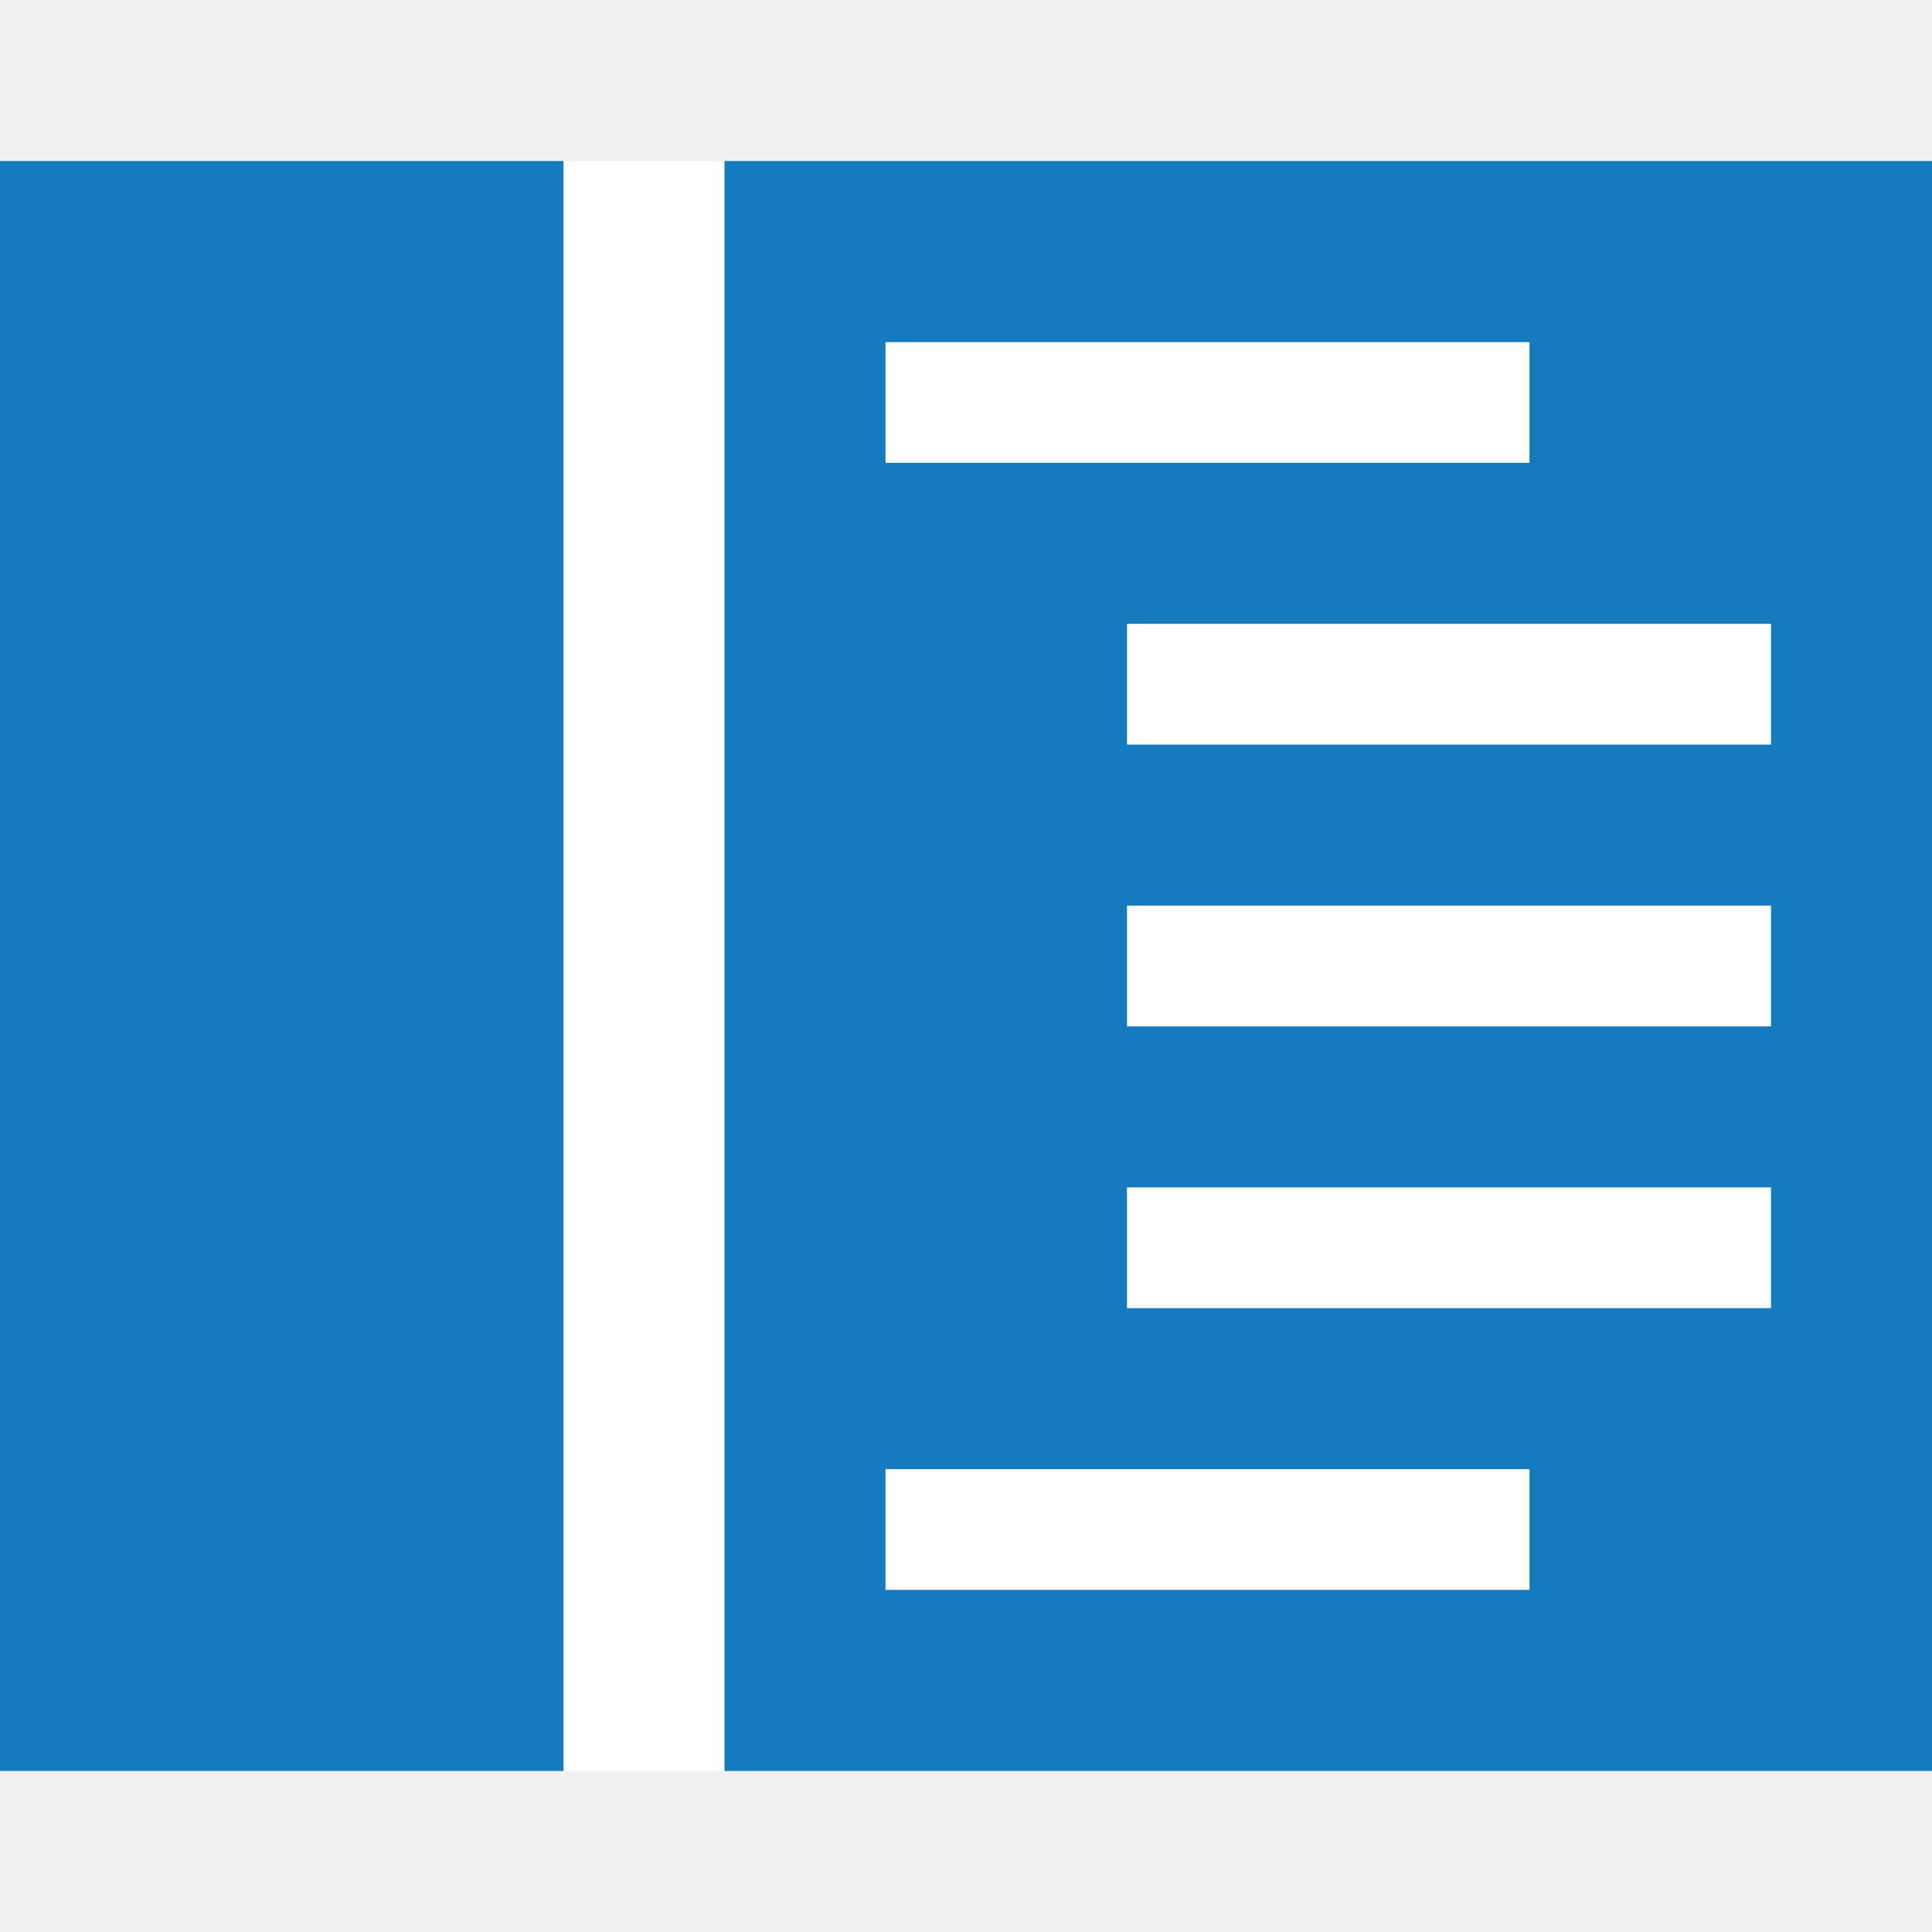
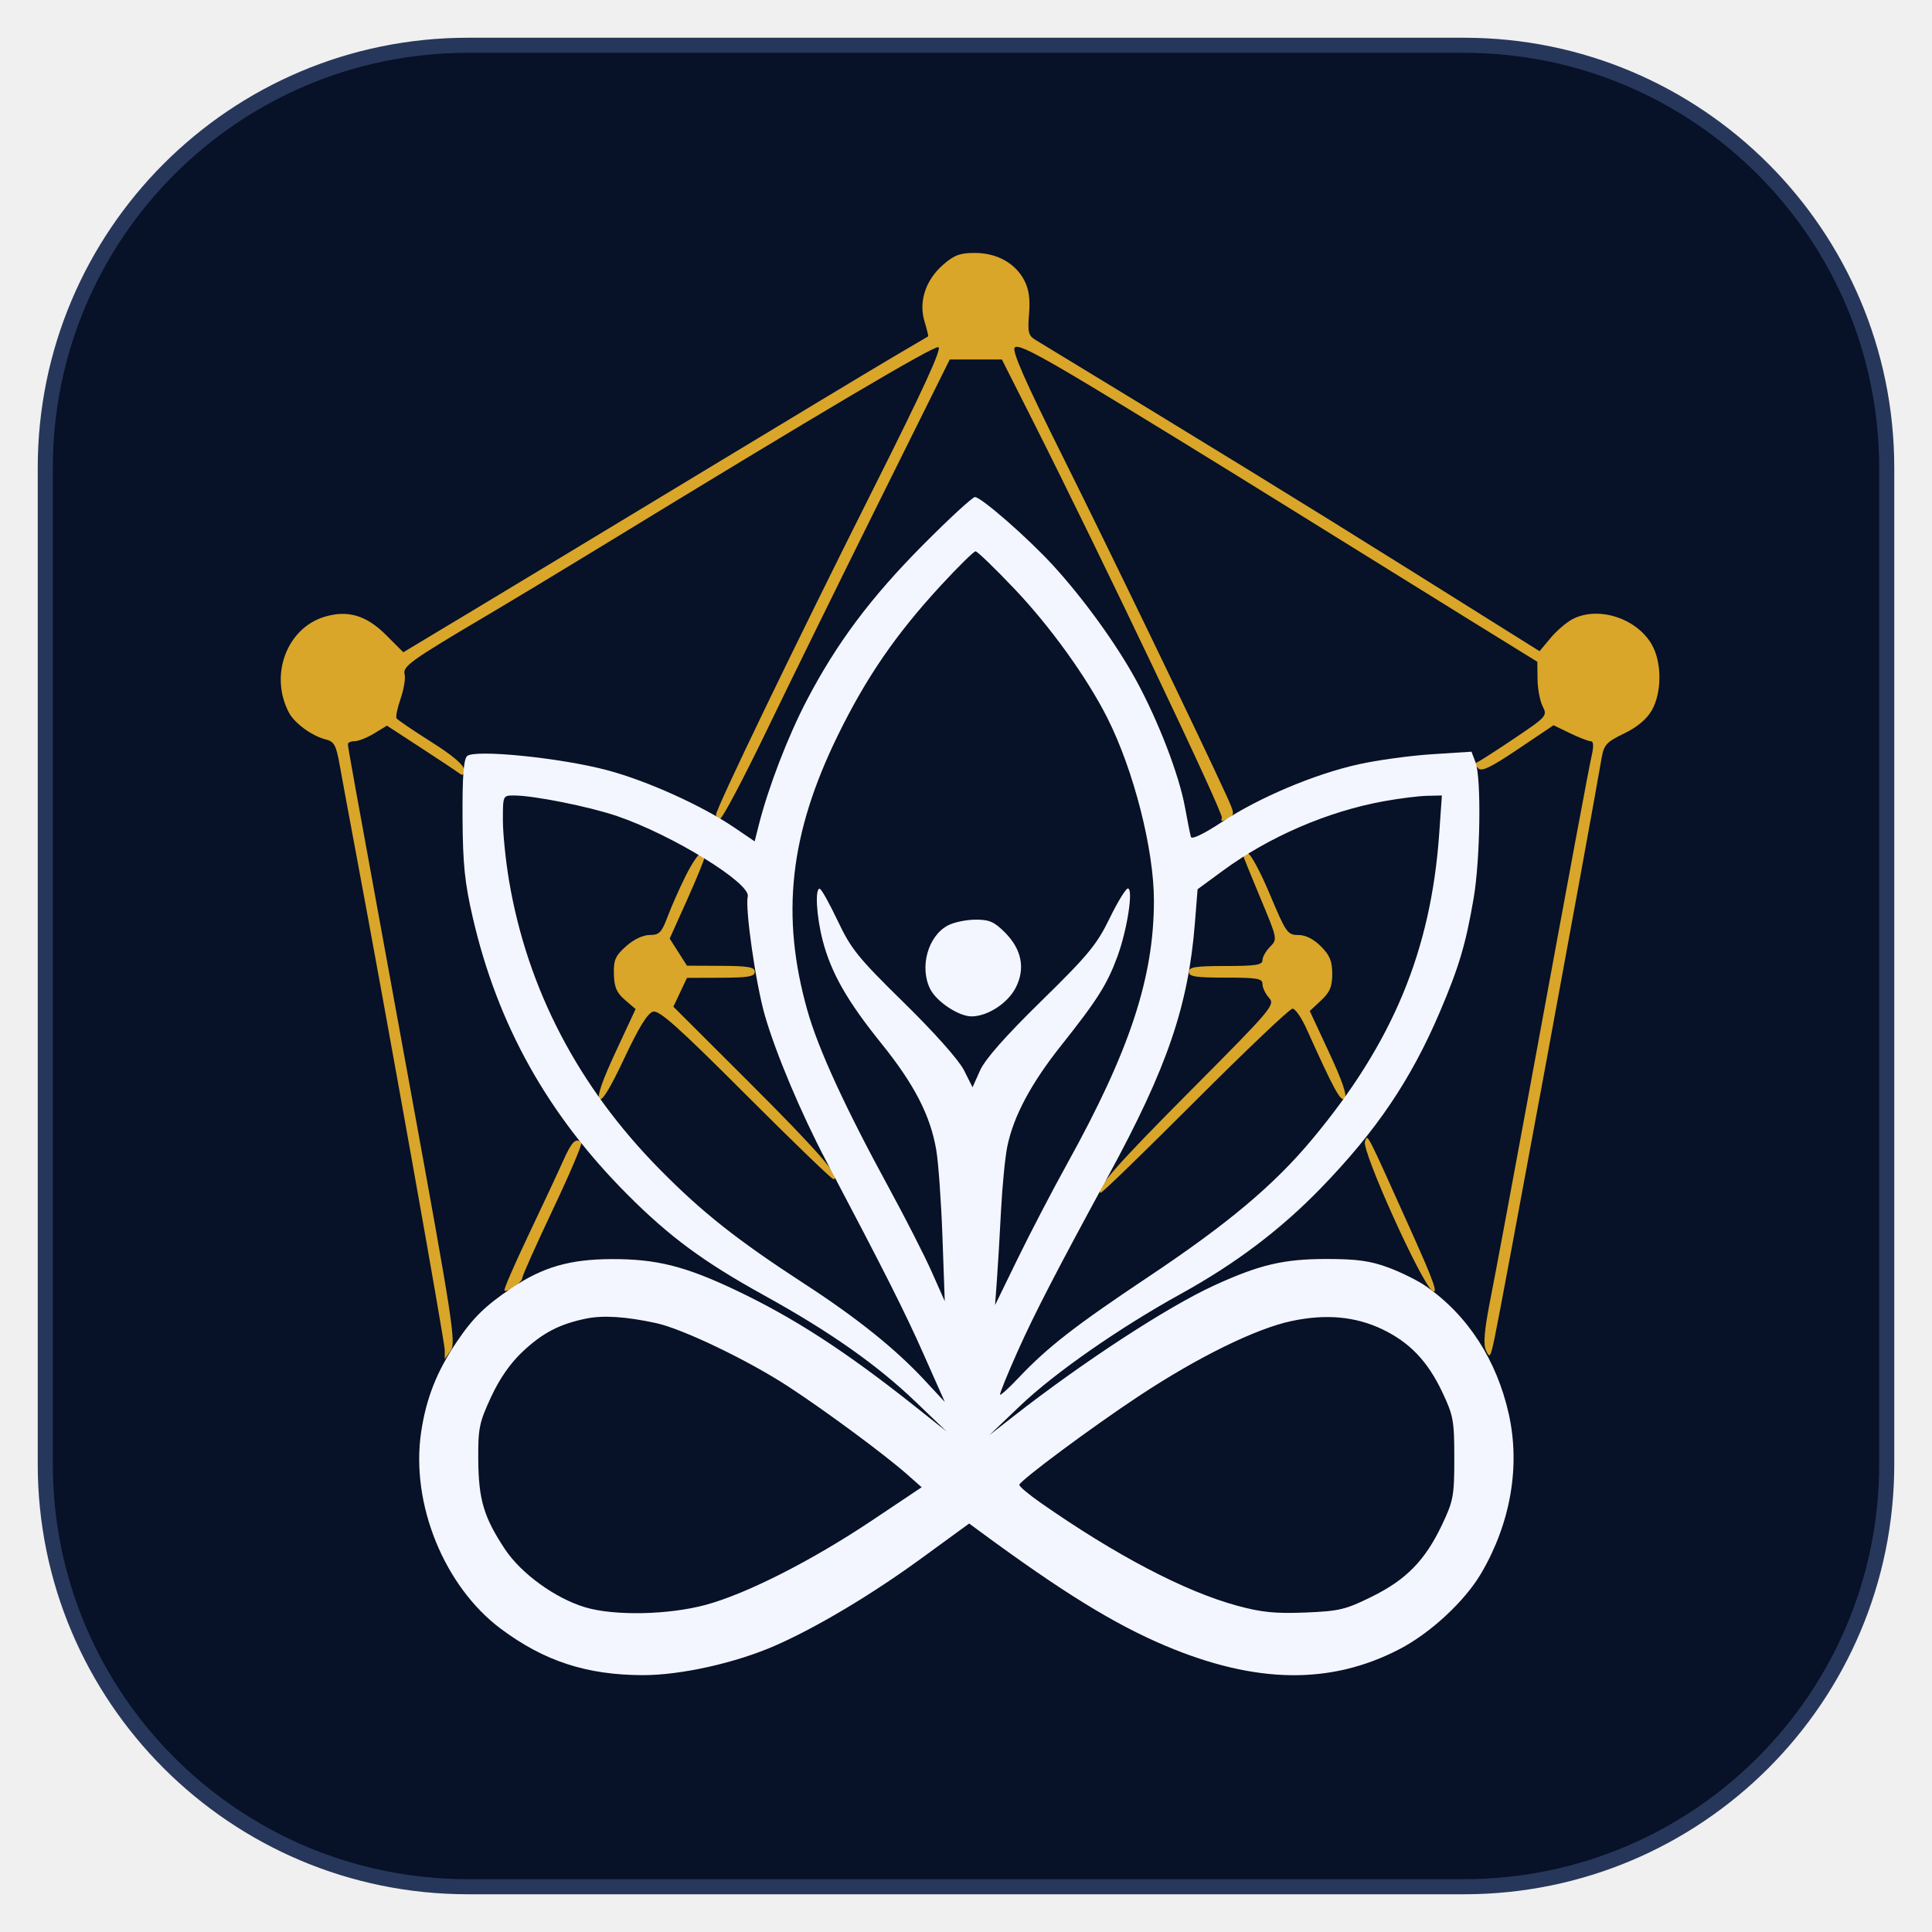
- <svg xmlns="http://www.w3.org/2000/svg" id="Layer_1" viewBox="0 0 1024 1024">
-   <style>.st0{fill:#f6f6f6;fill-opacity:0}.st1{fill:#fff}.st2{fill:#167abf}</style>
-   <path class="st0" d="M1024 1024H0V0h1024v1024z" />
-   <path class="st1" d="M1024 85.333v853.333H0V85.333h1024z" />
-   <path class="st2" d="M0 85.333h298.667v853.333H0V85.333zm1024 0v853.333H384V85.333h640zm-554.667 160h341.333v-64H469.333v64zm341.334 533.334H469.333v64h341.333l.001-64zm128-149.334H597.333v64h341.333l.001-64zm0-149.333H597.333v64h341.333l.001-64zm0-149.333H597.333v64h341.333l.001-64z" />
+ <svg xmlns="http://www.w3.org/2000/svg" width="1024" height="1024" viewBox="0 0 1024 1024" role="img" aria-label="Shanteri Kamakshi AI Labs logo">
+   <rect x="24" y="24" width="976" height="976" rx="224" fill="#071127" stroke="#27375B" stroke-width="8" />
+   <g transform="translate(143.297 132.000) scale(2.054054)">
+     <g id="approved-symbol">
+       <g id="neural-network">
+         <path d="M 173.547 4.093 C 169.042 8.048, 167.238 13.611, 168.805 18.715 C 169.426 20.741, 169.837 22.463, 169.718 22.543 C 169.598 22.622, 165.675 24.931, 161 27.674 C 156.325 30.416, 134.050 43.826, 111.500 57.474 C 88.950 71.122, 62.357 87.184, 52.405 93.167 L 34.310 104.047 29.873 99.610 C 24.775 94.512, 19.995 93.086, 14.016 94.877 C 4.192 97.820, -0.326 110.048, 4.842 119.704 C 6.276 122.384, 10.778 125.655, 14.223 126.520 C 16.501 127.092, 16.962 127.940, 17.925 133.336 C 18.531 136.726, 20.376 146.700, 22.026 155.500 C 29.845 197.197, 45 282.044, 45 284.118 L 45 286.445 46.530 284.261 C 47.940 282.248, 47.106 276.853, 35.949 215.788 C 20.305 130.161, 20.029 128.635, 20.013 127.750 C 20.006 127.338, 20.788 126.998, 21.750 126.996 C 22.712 126.994, 24.980 126.090, 26.789 124.987 L 30.078 122.982 38.789 128.653 C 43.580 131.772, 48.063 134.757, 48.750 135.285 C 49.648 135.975, 49.991 135.718, 49.969 134.372 C 49.949 133.127, 47.102 130.707, 41.462 127.142 C 36.799 124.195, 32.787 121.465, 32.546 121.075 C 32.305 120.685, 32.788 118.393, 33.618 115.982 C 34.449 113.571, 34.909 110.761, 34.642 109.737 C 34.102 107.676, 36.186 106.187, 56 94.470 C 62.325 90.730, 75.375 82.859, 85 76.978 C 142.067 42.109, 171.223 24.872, 172.382 25.316 C 173.312 25.673, 168.397 36.375, 155.692 61.661 C 135.852 101.145, 115 144.344, 115 145.962 C 115 146.533, 115.469 147, 116.043 147 C 116.617 147, 122.028 136.762, 128.069 124.250 C 134.109 111.737, 147.209 85.075, 157.179 65 L 175.306 28.500 182.034 28.500 L 188.761 28.500 196.583 44 C 214.617 79.736, 245.984 145.595, 245.533 146.773 C 245.161 147.744, 245.509 147.798, 247 147 C 248.919 145.973, 248.911 145.859, 246.572 140.727 C 240.134 126.602, 216.428 77.527, 204.476 53.579 C 194.780 34.152, 191.325 26.313, 192.065 25.421 C 192.846 24.481, 197.560 26.872, 211.795 35.429 C 222.083 41.613, 244.225 55.207, 261 65.638 C 277.775 76.069, 299.470 89.530, 309.212 95.552 L 326.923 106.500 326.976 111 C 327.006 113.475, 327.603 116.625, 328.304 118 C 329.544 120.432, 329.345 120.657, 321.039 126.244 C 316.343 129.403, 312.050 132.159, 311.500 132.369 C 310.870 132.609, 310.924 133.201, 311.646 133.971 C 312.535 134.918, 314.842 133.813, 321.951 129.033 L 331.110 122.875 335.371 124.937 C 337.714 126.072, 340.117 127, 340.709 127 C 341.438 127, 341.515 128.215, 340.945 130.750 C 340.094 134.544, 336.480 153.965, 323.968 222 C 320.175 242.625, 316.079 264.546, 314.866 270.713 C 313.229 279.038, 312.926 282.515, 313.688 284.213 C 314.619 286.286, 314.821 286.012, 315.839 281.289 C 317.526 273.464, 340.228 150.447, 343.482 131.500 C 344.099 127.908, 344.695 127.245, 349.323 125 C 352.704 123.360, 355.155 121.311, 356.452 119.041 C 359.106 114.396, 359.086 106.544, 356.409 101.960 C 352.472 95.220, 342.610 92.082, 336.040 95.479 C 334.467 96.293, 331.902 98.491, 330.340 100.363 L 327.500 103.768 294 82.784 C 266.805 65.749, 241.263 50.054, 197.411 23.433 C 195.601 22.334, 195.382 21.441, 195.771 16.746 C 196.088 12.928, 195.731 10.380, 194.562 8.119 C 192.252 3.652, 187.504 1.008, 181.785 1.004 C 177.937 1.001, 176.421 1.569, 173.547 4.093 M 107.161 161.750 C 105.584 164.912, 103.491 169.637, 102.511 172.250 C 100.958 176.388, 100.361 177, 97.880 177 C 96.149 177, 93.757 178.139, 91.780 179.905 C 89.014 182.377, 88.546 183.450, 88.641 187.101 C 88.729 190.459, 89.350 191.905, 91.499 193.753 L 94.244 196.114 89.078 207.213 C 85.615 214.654, 84.244 218.644, 84.918 219.318 C 85.592 219.992, 87.706 216.529, 91.332 208.812 C 95.090 200.814, 97.355 197.140, 98.753 196.775 C 100.344 196.359, 105.349 200.835, 122.624 218.124 C 134.647 230.156, 144.839 240, 145.273 240 C 147.616 240, 141.279 232.707, 123.647 215.111 L 103.995 195.500 105.747 191.783 L 107.500 188.065 116.250 188.033 C 123.347 188.006, 125 187.717, 125 186.500 C 125 185.284, 123.342 184.992, 116.250 184.958 L 107.500 184.915 105.270 181.419 L 103.041 177.922 107.520 167.955 C 109.984 162.473, 112 157.540, 112 156.994 C 112 156.447, 111.556 156, 111.014 156 C 110.472 156, 108.738 158.588, 107.161 161.750 M 251 156.407 C 251 156.631, 253.005 161.600, 255.456 167.451 C 259.880 178.008, 259.898 178.102, 257.956 180.044 C 256.880 181.120, 256 182.675, 256 183.500 C 256 184.728, 254.278 185, 246.500 185 C 238.722 185, 237 185.272, 237 186.500 C 237 187.728, 238.722 188, 246.500 188 C 254.710 188, 256 188.227, 256 189.671 C 256 190.590, 256.763 192.186, 257.696 193.217 C 259.321 195.013, 258.492 195.996, 237.802 216.795 C 218.405 236.295, 213.043 242.377, 214.215 243.548 C 214.422 243.755, 225.367 233.141, 238.538 219.962 C 251.708 206.783, 263.056 196, 263.755 196 C 264.454 196, 266.088 198.363, 267.388 201.250 C 274.486 217.024, 276.216 220.184, 277.209 219.191 C 277.912 218.488, 276.653 214.760, 273.222 207.386 L 268.207 196.609 271.104 193.903 C 273.404 191.754, 274 190.339, 274 187.022 C 274 183.740, 273.374 182.220, 271.077 179.923 C 269.180 178.026, 267.128 177, 265.232 177 C 262.468 177, 262.072 176.432, 257.905 166.500 C 255.483 160.725, 252.938 156, 252.250 156 C 251.563 156, 251 156.183, 251 156.407 M 282.445 230.282 C 281.546 232.624, 297.041 266.951, 299.834 268.806 C 301.425 269.862, 300.194 266.367, 294.563 253.842 C 282.479 226.962, 283.189 228.343, 282.445 230.282 M 75.558 235.250 C 74.276 238.137, 70.248 246.760, 66.607 254.410 C 62.966 262.061, 60.171 268.504, 60.396 268.729 C 61.050 269.383, 65 266.621, 65.001 265.509 C 65.002 264.954, 68.559 256.995, 72.906 247.821 C 77.252 238.648, 80.552 230.885, 80.238 230.571 C 78.870 229.203, 77.744 230.329, 75.558 235.250" stroke="none" fill="#D9A62A" fill-rule="evenodd" />
+       </g>
+       <g id="lotus-human-infinity">
+         <path d="M 168.498 76.250 C 154.899 89.940, 146.137 101.653, 138.386 116.500 C 133.514 125.832, 128.473 138.945, 126.018 148.671 L 124.966 152.842 119.733 149.286 C 111.398 143.622, 97.289 137.248, 87 134.497 C 74.932 131.271, 52.577 129.022, 50.752 130.851 C 49.854 131.751, 49.526 136.264, 49.591 146.803 C 49.665 158.814, 50.151 163.528, 52.252 172.597 C 58.638 200.175, 71.525 223.270, 92.010 243.846 C 102.974 254.859, 111.749 261.335, 127.500 270.036 C 144.355 279.347, 156.560 287.927, 166.500 297.453 L 174.500 305.120 166.500 298.762 C 148.469 284.432, 135.070 275.745, 119.947 268.584 C 106.932 262.420, 99.548 260.582, 88 260.631 C 77.241 260.677, 70.288 262.691, 62.267 268.088 C 55.417 272.696, 52.282 275.771, 48.082 282 C 42.936 289.632, 40.200 296.571, 38.906 305.276 C 36.165 323.704, 44.837 345.097, 59.481 356.032 C 70.648 364.370, 81.653 367.960, 96.122 367.985 C 105.896 368.002, 120.045 364.846, 130.242 360.375 C 140.967 355.673, 155.126 347.224, 167.971 337.860 L 180.319 328.860 182.909 330.769 C 204.288 346.525, 217.824 354.872, 231 360.425 C 254.308 370.247, 273.622 370.513, 291.397 361.255 C 299.437 357.068, 308.263 348.852, 312.490 341.620 C 320.028 328.723, 322.556 314.091, 319.567 300.656 C 316.453 286.658, 308.951 275.089, 298.123 267.585 C 296.049 266.148, 291.686 263.989, 288.427 262.787 C 283.798 261.079, 280.310 260.600, 272.500 260.600 C 261.467 260.600, 255.183 262.083, 243.500 267.445 C 231.490 272.956, 209.790 287.105, 191.857 301.117 L 185.500 306.084 193.494 298.463 C 202.416 289.959, 219.138 278.318, 235 269.568 C 249.039 261.824, 260.698 253.017, 271.058 242.329 C 285.431 227.502, 294.310 214.355, 301.771 196.854 C 306.692 185.311, 308.448 179.415, 310.474 167.619 C 312.214 157.494, 312.508 136.468, 310.968 132.415 L 309.935 129.700 299.718 130.359 C 294.098 130.721, 285.581 131.890, 280.791 132.956 C 269.411 135.489, 255.148 141.511, 245.570 147.826 C 240.885 150.915, 237.754 152.422, 237.536 151.694 C 237.339 151.037, 236.647 147.575, 235.998 144 C 234.494 135.716, 229.143 121.806, 223.424 111.310 C 218.327 101.957, 209.828 90.206, 201.924 81.584 C 195.454 74.526, 183.412 64, 181.808 64 C 181.180 64, 175.191 69.513, 168.498 76.250 M 172.980 86.843 C 161.399 99.400, 153.746 110.541, 146.426 125.500 C 133.972 150.948, 131.648 171.981, 138.580 196.500 C 141.418 206.538, 148.331 221.566, 159.710 242.438 C 163.889 250.103, 168.818 259.778, 170.664 263.938 L 174.020 271.500 173.429 255 C 173.104 245.925, 172.388 235.823, 171.839 232.552 C 170.343 223.641, 166.188 215.561, 157.672 205 C 148.853 194.062, 144.699 186.780, 142.531 178.458 C 140.914 172.249, 140.489 164.959, 141.750 165.061 C 142.162 165.094, 144.246 168.806, 146.379 173.311 C 149.846 180.630, 151.666 182.881, 163.514 194.500 C 171.361 202.195, 177.672 209.294, 178.980 211.896 L 181.190 216.292 183.134 211.949 C 184.434 209.046, 189.670 203.110, 198.920 194.053 C 210.980 182.244, 213.246 179.503, 216.533 172.750 C 218.607 168.487, 220.738 165, 221.267 165 C 222.738 165, 221.119 175.590, 218.594 182.483 C 215.938 189.733, 213.427 193.712, 204.065 205.500 C 196.282 215.300, 191.790 223.707, 190.172 231.500 C 189.601 234.250, 188.868 241.675, 188.544 248 C 188.219 254.325, 187.739 262.425, 187.477 266 L 187.001 272.500 192.848 260.500 C 196.064 253.900, 201.810 242.875, 205.617 236 C 221.760 206.843, 227.972 188.007, 227.992 168.157 C 228.006 154.978, 222.795 134.524, 215.978 121 C 210.731 110.591, 201.300 97.480, 192.062 87.750 C 186.970 82.388, 182.429 78, 181.970 78 C 181.511 78, 177.465 81.979, 172.980 86.843 M 60 147.324 C 60 150.802, 60.721 157.889, 61.602 163.074 C 66.358 191.056, 79.463 216.149, 100.430 237.426 C 111.457 248.615, 120.455 255.729, 138.025 267.150 C 151.342 275.806, 161.290 283.794, 168.768 291.835 L 174.036 297.500 168.542 285.130 C 163.658 274.130, 158.710 264.318, 143.403 235.270 C 136.941 223.008, 130.449 207.602, 127.613 197.804 C 125.281 189.748, 122.455 170.134, 123.183 167.068 C 123.994 163.655, 103.771 151.202, 89.500 146.327 C 82.306 143.869, 67.961 141, 62.869 141 C 60.013 141, 60 141.028, 60 147.324 M 287.334 142.481 C 272.830 145.112, 257.754 151.616, 245.786 160.403 L 239.259 165.195 238.572 173.848 C 236.866 195.314, 231.439 211.194, 216.305 239 C 202.845 263.731, 197.176 274.699, 192.839 284.399 C 190.159 290.394, 188.114 295.447, 188.295 295.629 C 188.477 295.810, 190.638 293.831, 193.099 291.229 C 200.545 283.357, 207.661 277.821, 226.500 265.246 C 247.104 251.493, 258.890 241.602, 268.768 229.777 C 289.613 204.822, 299.491 181.055, 301.613 150.750 L 302.295 141 298.398 141.090 C 296.254 141.140, 291.275 141.766, 287.334 142.481 M 174.763 174.565 C 169.639 177.345, 167.446 185.370, 170.279 190.970 C 171.929 194.230, 177.632 198, 180.913 198 C 185.041 198, 190.226 194.651, 192.307 190.640 C 194.873 185.696, 193.901 180.701, 189.521 176.321 C 186.756 173.556, 185.472 173.007, 181.850 173.040 C 179.458 173.062, 176.268 173.748, 174.763 174.565 M 81.407 275.994 C 74.609 277.403, 70.289 279.649, 65.171 284.437 C 61.927 287.471, 59.175 291.418, 56.937 296.247 C 53.879 302.847, 53.582 304.311, 53.647 312.500 C 53.728 322.709, 55.107 327.309, 60.542 335.497 C 64.728 341.804, 73.582 348.204, 81.282 350.491 C 88.811 352.727, 102.731 352.441, 112.322 349.853 C 122.879 347.004, 139.727 338.447, 155.350 328 L 168.061 319.500 164.281 316.160 C 158.507 311.058, 143.124 299.688, 133.576 293.464 C 123.172 286.682, 106.299 278.597, 99.500 277.136 C 91.614 275.441, 85.834 275.076, 81.407 275.994 M 263.500 276.611 C 254.260 278.575, 239.319 285.919, 224.077 295.990 C 212.133 303.881, 193.749 317.521, 193.263 318.851 C 193.132 319.208, 195.602 321.300, 198.750 323.500 C 218.182 337.077, 235.903 346.363, 249.427 350.055 C 255.735 351.776, 259.332 352.139, 267.039 351.829 C 275.791 351.478, 277.449 351.082, 284.241 347.725 C 293.144 343.325, 297.990 338.351, 302.362 329.123 C 305.260 323.007, 305.500 321.696, 305.500 312 C 305.500 302.316, 305.257 300.988, 302.378 294.911 C 298.599 286.935, 293.929 282.065, 286.829 278.695 C 279.926 275.418, 272.311 274.738, 263.500 276.611" stroke="none" fill="#F4F6FF" fill-rule="evenodd" />
+       </g>
+     </g>
+   </g>
</svg>
